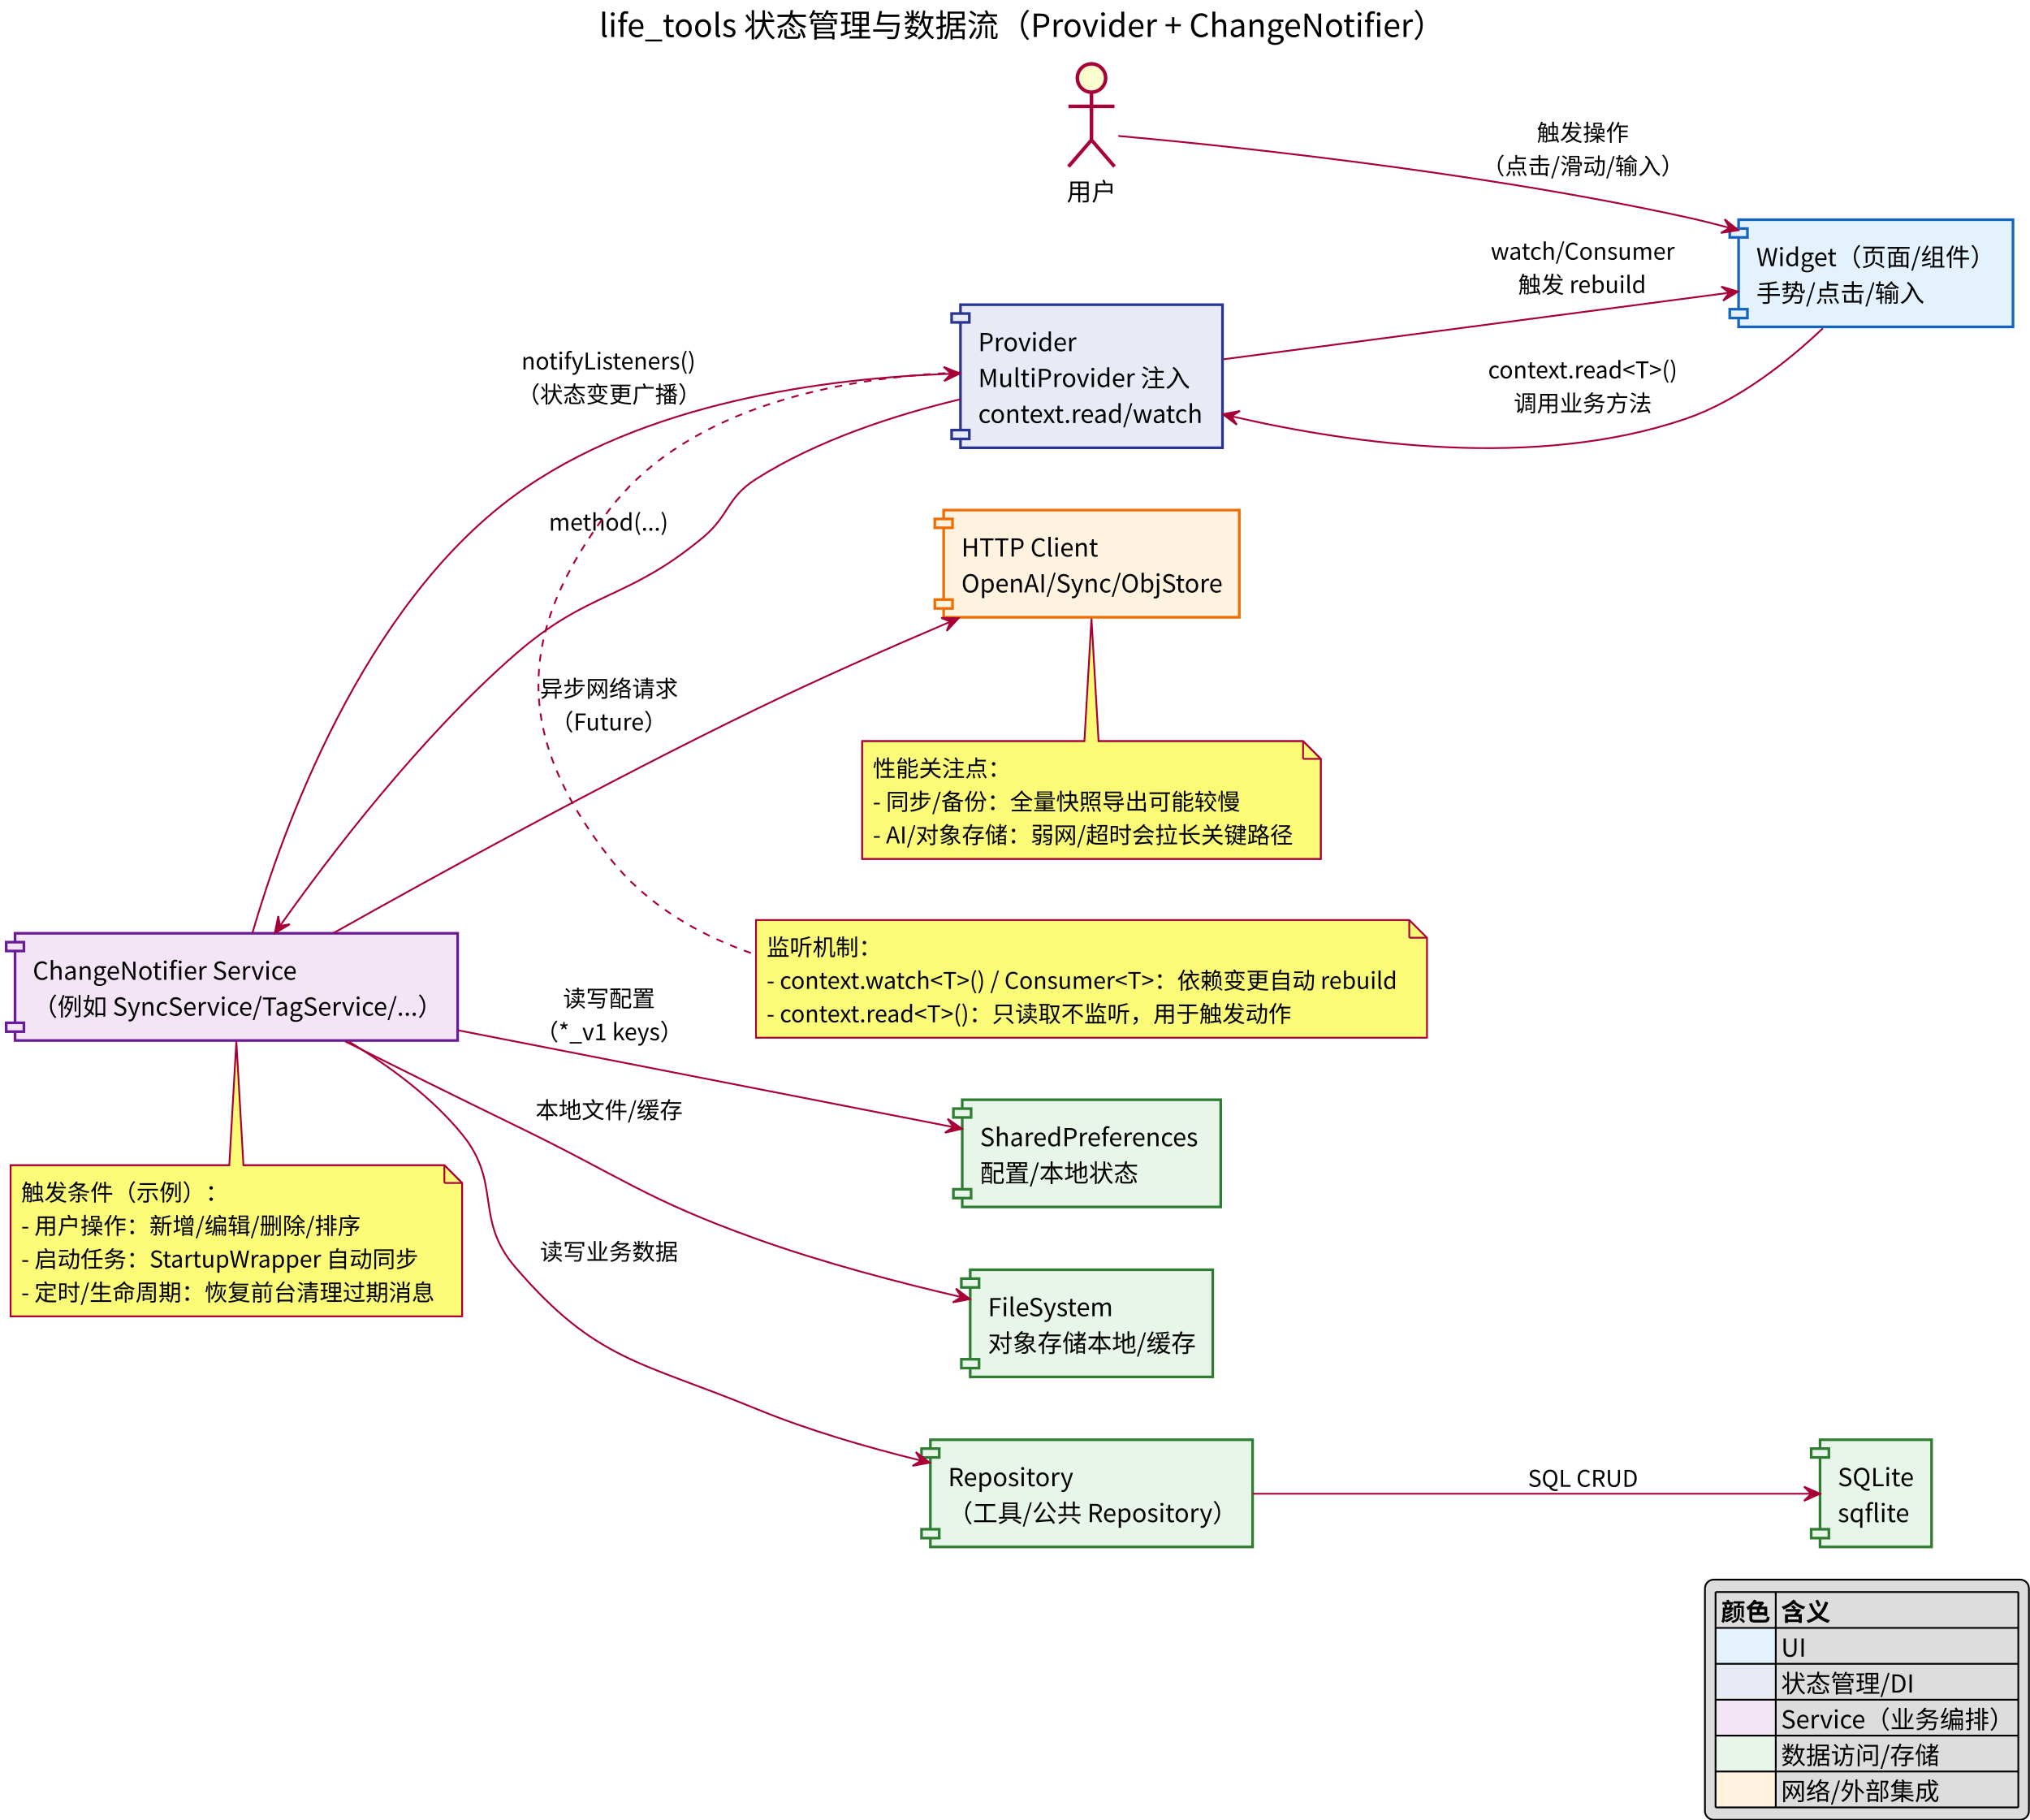
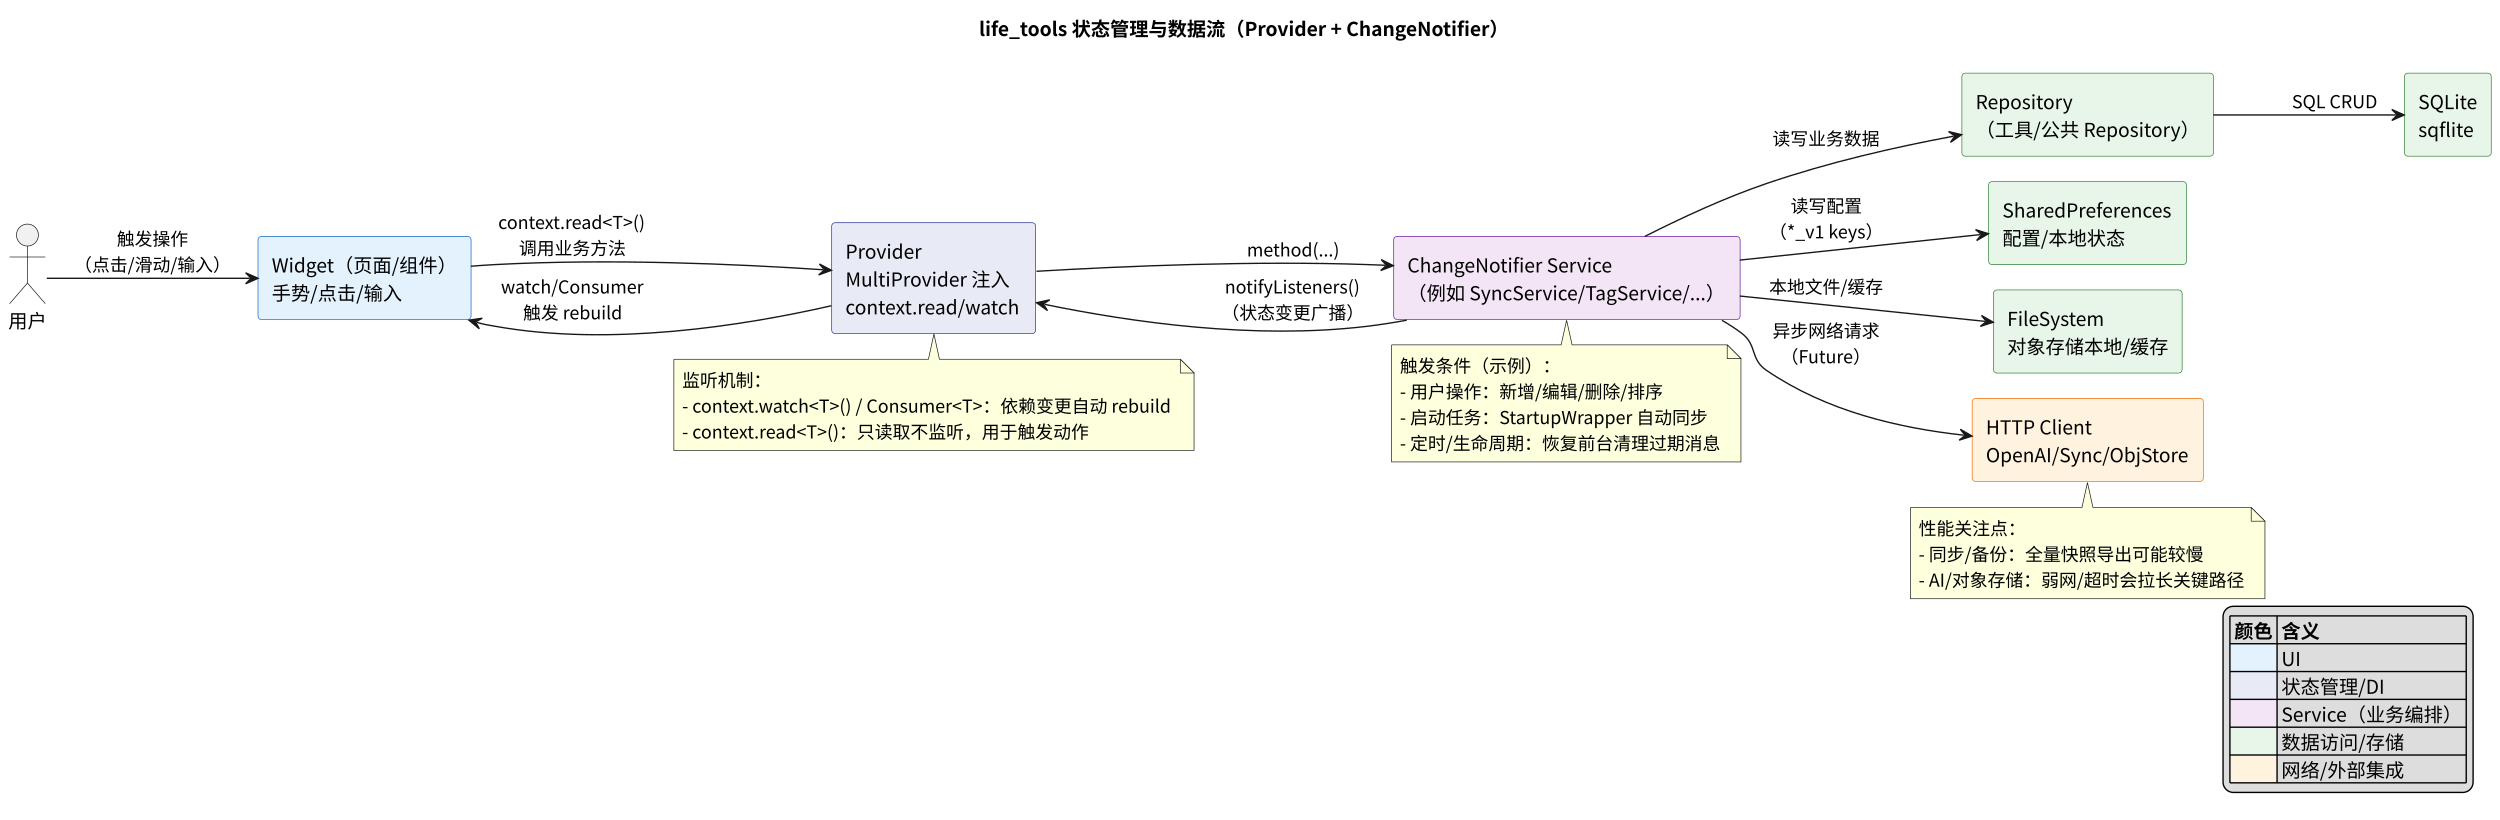
- <svg xmlns="http://www.w3.org/2000/svg" contentScriptType="application/ecmascript" contentStyleType="text/css" height="1713.333px" preserveAspectRatio="none" style="width:1911px;height:1713px;" version="1.1" viewBox="0 0 1911 1713" width="1911.667px" zoomAndPan="magnify">
+ <svg xmlns="http://www.w3.org/2000/svg" contentStyleType="text/css" data-diagram-type="DESCRIPTION" height="995px" preserveAspectRatio="none" style="width:3036px;height:995px;background:#FFFFFF;" version="1.1" viewBox="0 0 3036 995" width="3036.667px" zoomAndPan="magnify">
  <defs />
  <g>
-     <text fill="#000000" font-family="Noto Sans CJK SC" font-size="30" lengthAdjust="spacingAndGlyphs" textLength="796.667" x="564.167" y="34.8">life_tools 状态管理与数据流（Provider + ChangeNotifier）</text>
-     <ellipse cx="1027.5" cy="73.44" fill="#FEFECE" rx="13.333" ry="13.333" style="stroke: #A80036; stroke-width: 3.333;" />
-     <path d="M1027.5,86.773 L1027.5,131.773 M1005.833,100.106 L1049.167,100.106 M1027.5,131.773 L1005.833,156.773 M1027.5,131.773 L1049.167,156.773 " fill="#FEFECE" style="stroke: #A80036; stroke-width: 3.333;" />
-     <text fill="#000000" font-family="Noto Sans CJK SC" font-size="23.333" lengthAdjust="spacingAndGlyphs" textLength="46.667" x="1004.167" y="188.84">用户</text>
-     <rect fill="#E3F2FD" height="100.906" style="stroke: #1565C0; stroke-width: 2.5;" width="258.333" x="1636.667" y="206.773" />
-     <rect fill="#E3F2FD" height="8.333" style="stroke: #1565C0; stroke-width: 2.5;" width="16.667" x="1628.333" y="215.106" />
-     <rect fill="#E3F2FD" height="8.333" style="stroke: #1565C0; stroke-width: 2.5;" width="16.667" x="1628.333" y="291.013" />
-     <text fill="#000000" font-family="Noto Sans CJK SC" font-size="23.333" lengthAdjust="spacingAndGlyphs" textLength="225" x="1653.333" y="250.506">Widget（页面/组件）</text>
-     <text fill="#000000" font-family="Noto Sans CJK SC" font-size="23.333" lengthAdjust="spacingAndGlyphs" textLength="156.667" x="1653.333" y="284.293">手势/点击/输入</text>
-     <rect fill="#E8EAF6" height="134.693" style="stroke: #283593; stroke-width: 2.5;" width="246.667" x="904.167" y="286.773" />
-     <rect fill="#E8EAF6" height="8.333" style="stroke: #283593; stroke-width: 2.5;" width="16.667" x="895.833" y="295.106" />
-     <rect fill="#E8EAF6" height="8.333" style="stroke: #283593; stroke-width: 2.5;" width="16.667" x="895.833" y="404.799" />
-     <text fill="#000000" font-family="Noto Sans CJK SC" font-size="23.333" lengthAdjust="spacingAndGlyphs" textLength="91.667" x="920.833" y="330.506">Provider</text>
-     <text fill="#000000" font-family="Noto Sans CJK SC" font-size="23.333" lengthAdjust="spacingAndGlyphs" textLength="198.333" x="920.833" y="364.293">MultiProvider 注入</text>
-     <text fill="#000000" font-family="Noto Sans CJK SC" font-size="23.333" lengthAdjust="spacingAndGlyphs" textLength="213.333" x="920.833" y="398.079">context.read/watch</text>
-     <rect fill="#F3E5F5" height="100.906" style="stroke: #6A1B9A; stroke-width: 2.5;" width="416.667" x="14.167" y="878.44" />
-     <rect fill="#F3E5F5" height="8.333" style="stroke: #6A1B9A; stroke-width: 2.5;" width="16.667" x="5.833" y="886.773" />
-     <rect fill="#F3E5F5" height="8.333" style="stroke: #6A1B9A; stroke-width: 2.5;" width="16.667" x="5.833" y="962.679" />
-     <text fill="#000000" font-family="Noto Sans CJK SC" font-size="23.333" lengthAdjust="spacingAndGlyphs" textLength="250" x="30.833" y="922.173">ChangeNotifier Service</text>
-     <text fill="#000000" font-family="Noto Sans CJK SC" font-size="23.333" lengthAdjust="spacingAndGlyphs" textLength="383.333" x="30.833" y="955.96">（例如 SyncService/TagService/...）</text>
-     <rect fill="#E8F5E9" height="100.906" style="stroke: #2E7D32; stroke-width: 2.5;" width="303.333" x="875.833" y="1355.106" />
-     <rect fill="#E8F5E9" height="8.333" style="stroke: #2E7D32; stroke-width: 2.5;" width="16.667" x="867.5" y="1363.44" />
-     <rect fill="#E8F5E9" height="8.333" style="stroke: #2E7D32; stroke-width: 2.5;" width="16.667" x="867.5" y="1439.346" />
-     <text fill="#000000" font-family="Noto Sans CJK SC" font-size="23.333" lengthAdjust="spacingAndGlyphs" textLength="116.667" x="892.5" y="1398.84">Repository</text>
-     <text fill="#000000" font-family="Noto Sans CJK SC" font-size="23.333" lengthAdjust="spacingAndGlyphs" textLength="270" x="892.5" y="1432.626">（工具/公共 Repository）</text>
-     <rect fill="#E8F5E9" height="100.906" style="stroke: #2E7D32; stroke-width: 2.5;" width="105" x="1713.333" y="1355.106" />
-     <rect fill="#E8F5E9" height="8.333" style="stroke: #2E7D32; stroke-width: 2.5;" width="16.667" x="1705" y="1363.44" />
-     <rect fill="#E8F5E9" height="8.333" style="stroke: #2E7D32; stroke-width: 2.5;" width="16.667" x="1705" y="1439.346" />
-     <text fill="#000000" font-family="Noto Sans CJK SC" font-size="23.333" lengthAdjust="spacingAndGlyphs" textLength="71.667" x="1730" y="1398.84">SQLite</text>
-     <text fill="#000000" font-family="Noto Sans CJK SC" font-size="23.333" lengthAdjust="spacingAndGlyphs" textLength="70" x="1730" y="1432.626">sqflite</text>
-     <rect fill="#E8F5E9" height="100.906" style="stroke: #2E7D32; stroke-width: 2.5;" width="243.333" x="905.833" y="1035.106" />
-     <rect fill="#E8F5E9" height="8.333" style="stroke: #2E7D32; stroke-width: 2.5;" width="16.667" x="897.5" y="1043.44" />
-     <rect fill="#E8F5E9" height="8.333" style="stroke: #2E7D32; stroke-width: 2.5;" width="16.667" x="897.5" y="1119.346" />
-     <text fill="#000000" font-family="Noto Sans CJK SC" font-size="23.333" lengthAdjust="spacingAndGlyphs" textLength="210" x="922.5" y="1078.84">SharedPreferences</text>
-     <text fill="#000000" font-family="Noto Sans CJK SC" font-size="23.333" lengthAdjust="spacingAndGlyphs" textLength="148.333" x="922.5" y="1112.626">配置/本地状态</text>
-     <rect fill="#E8F5E9" height="100.906" style="stroke: #2E7D32; stroke-width: 2.5;" width="228.333" x="913.333" y="1195.106" />
-     <rect fill="#E8F5E9" height="8.333" style="stroke: #2E7D32; stroke-width: 2.5;" width="16.667" x="905" y="1203.44" />
-     <rect fill="#E8F5E9" height="8.333" style="stroke: #2E7D32; stroke-width: 2.5;" width="16.667" x="905" y="1279.346" />
-     <text fill="#000000" font-family="Noto Sans CJK SC" font-size="23.333" lengthAdjust="spacingAndGlyphs" textLength="120" x="930" y="1238.84">FileSystem</text>
-     <text fill="#000000" font-family="Noto Sans CJK SC" font-size="23.333" lengthAdjust="spacingAndGlyphs" textLength="195" x="930" y="1272.626">对象存储本地/缓存</text>
-     <rect fill="#FFF3E0" height="100.906" style="stroke: #EF6C00; stroke-width: 2.5;" width="278.333" x="888.333" y="480.106" />
-     <rect fill="#FFF3E0" height="8.333" style="stroke: #EF6C00; stroke-width: 2.5;" width="16.667" x="880" y="488.44" />
-     <rect fill="#FFF3E0" height="8.333" style="stroke: #EF6C00; stroke-width: 2.5;" width="16.667" x="880" y="564.346" />
-     <text fill="#000000" font-family="Noto Sans CJK SC" font-size="23.333" lengthAdjust="spacingAndGlyphs" textLength="128.333" x="905" y="523.84">HTTP Client</text>
-     <text fill="#000000" font-family="Noto Sans CJK SC" font-size="23.333" lengthAdjust="spacingAndGlyphs" textLength="245" x="905" y="557.626">OpenAI/Sync/ObjStore</text>
-     <polygon fill="#FBFB77" points="10,1096.773,10,1238.933,435,1238.933,435,1113.44,418.333,1096.773,10,1096.773" style="stroke: #A80036; stroke-width: 1.667;" />
-     <polygon fill="#FBFB77" points="10,1096.773,10,1238.933,435,1238.933,435,1113.44,418.333,1096.773,229.167,1096.773,222.5,980.19,215.833,1096.773,10,1096.773" style="stroke: #A80036; stroke-width: 1.667;" />
-     <line style="stroke: #A80036; stroke-width: 1.667;" x1="418.333" x2="418.333" y1="1096.773" y2="1113.44" />
-     <line style="stroke: #A80036; stroke-width: 1.667;" x1="435" x2="418.333" y1="1113.44" y2="1113.44" />
-     <text fill="#000000" font-family="Noto Sans CJK SC" font-size="21.667" lengthAdjust="spacingAndGlyphs" textLength="195" x="20" y="1130.24">触发条件（示例）：</text>
-     <text fill="#000000" font-family="Noto Sans CJK SC" font-size="21.667" lengthAdjust="spacingAndGlyphs" textLength="320" x="20" y="1161.613">- 用户操作：新增/编辑/删除/排序</text>
-     <text fill="#000000" font-family="Noto Sans CJK SC" font-size="21.667" lengthAdjust="spacingAndGlyphs" textLength="375" x="20" y="1192.986">- 启动任务：StartupWrapper 自动同步</text>
-     <text fill="#000000" font-family="Noto Sans CJK SC" font-size="21.667" lengthAdjust="spacingAndGlyphs" textLength="390" x="20" y="1224.36">- 定时/生命周期：恢复前台清理过期消息</text>
-     <polygon fill="#FBFB77" points="711.667,865.94,711.667,976.726,1343.333,976.726,1343.333,882.606,1326.667,865.94,711.667,865.94" style="stroke: #A80036; stroke-width: 1.667;" />
-     <line style="stroke: #A80036; stroke-width: 1.667;" x1="1326.667" x2="1326.667" y1="865.94" y2="882.606" />
-     <line style="stroke: #A80036; stroke-width: 1.667;" x1="1343.333" x2="1326.667" y1="882.606" y2="882.606" />
-     <text fill="#000000" font-family="Noto Sans CJK SC" font-size="21.667" lengthAdjust="spacingAndGlyphs" textLength="108.333" x="721.667" y="899.406">监听机制：</text>
-     <text fill="#000000" font-family="Noto Sans CJK SC" font-size="21.667" lengthAdjust="spacingAndGlyphs" textLength="596.667" x="721.667" y="930.78">- context.watch&lt;T&gt;() / Consumer&lt;T&gt;：依赖变更自动 rebuild</text>
-     <text fill="#000000" font-family="Noto Sans CJK SC" font-size="21.667" lengthAdjust="spacingAndGlyphs" textLength="495" x="721.667" y="962.153">- context.read&lt;T&gt;()：只读取不监听，用于触发动作</text>
-     <polygon fill="#FBFB77" points="811.667,697.606,811.667,808.393,1243.333,808.393,1243.333,714.273,1226.667,697.606,811.667,697.606" style="stroke: #A80036; stroke-width: 1.667;" />
-     <polygon fill="#FBFB77" points="811.667,697.606,811.667,808.393,1243.333,808.393,1243.333,714.273,1226.667,697.606,1034.167,697.606,1027.5,582.24,1020.833,697.606,811.667,697.606" style="stroke: #A80036; stroke-width: 1.667;" />
-     <line style="stroke: #A80036; stroke-width: 1.667;" x1="1226.667" x2="1226.667" y1="697.606" y2="714.273" />
-     <line style="stroke: #A80036; stroke-width: 1.667;" x1="1243.333" x2="1226.667" y1="714.273" y2="714.273" />
-     <text fill="#000000" font-family="Noto Sans CJK SC" font-size="21.667" lengthAdjust="spacingAndGlyphs" textLength="130" x="821.667" y="731.073">性能关注点：</text>
-     <text fill="#000000" font-family="Noto Sans CJK SC" font-size="21.667" lengthAdjust="spacingAndGlyphs" textLength="346.667" x="821.667" y="762.446">- 同步/备份：全量快照导出可能较慢</text>
-     <text fill="#000000" font-family="Noto Sans CJK SC" font-size="21.667" lengthAdjust="spacingAndGlyphs" textLength="396.667" x="821.667" y="793.82">- AI/对象存储：弱网/超时会拉长关键路径</text>
-     <path d="M1052.767,127.956 C1130.05,134.84 1382.35,159.49 1586.667,204.273 C1600.067,207.206 1613.933,210.656 1627.733,214.34 " fill="none" style="stroke: #A80036; stroke-width: 1.667;" />
-     <polygon fill="#A80036" points="1636.317,216.673,1623.566,206.336,1628.27,214.507,1620.099,219.211,1636.317,216.673" style="stroke: #A80036; stroke-width: 1.667;" />
-     <text fill="#000000" font-family="Noto Sans CJK SC" font-size="21.667" lengthAdjust="spacingAndGlyphs" textLength="86.667" x="1446.667" y="132.74">触发操作</text>
-     <text fill="#000000" font-family="Noto Sans CJK SC" font-size="21.667" lengthAdjust="spacingAndGlyphs" textLength="190" x="1395" y="164.113">（点击/滑动/输入）</text>
-     <path d="M1716,309.006 C1683.017,340.273 1636.367,377.356 1586.667,394.273 C1446.267,442.056 1274.817,418.54 1159.417,391.806 " fill="none" style="stroke: #A80036; stroke-width: 1.667;" />
-     <polygon fill="#A80036" points="1151.2,389.873,1164.281,399.789,1159.313,391.776,1167.326,386.809,1151.2,389.873" style="stroke: #A80036; stroke-width: 1.667;" />
-     <text fill="#000000" font-family="Noto Sans CJK SC" font-size="21.667" lengthAdjust="spacingAndGlyphs" textLength="178.333" x="1400.833" y="356.073">context.read&lt;T&gt;()</text>
-     <text fill="#000000" font-family="Noto Sans CJK SC" font-size="21.667" lengthAdjust="spacingAndGlyphs" textLength="130" x="1425" y="387.446">调用业务方法</text>
-     <path d="M1151.367,338.206 C1282.583,320.94 1490.567,293.59 1627.217,275.623 " fill="none" style="stroke: #A80036; stroke-width: 1.667;" />
-     <polygon fill="#A80036" points="1636.117,274.44,1620.384,269.757,1627.852,275.511,1622.099,282.98,1636.117,274.44" style="stroke: #A80036; stroke-width: 1.667;" />
-     <text fill="#000000" font-family="Noto Sans CJK SC" font-size="21.667" lengthAdjust="spacingAndGlyphs" textLength="173.333" x="1403.333" y="244.406">watch/Consumer</text>
-     <text fill="#000000" font-family="Noto Sans CJK SC" font-size="21.667" lengthAdjust="spacingAndGlyphs" textLength="121.667" x="1429.167" y="275.78">触发 rebuild</text>
-     <path d="M903.75,375.873 C842.733,390.506 769.717,414.073 711.667,450.94 C683.783,468.656 687.033,484.79 661.667,505.94 C590.617,565.173 554.733,555.173 485,615.94 C395.417,694.006 311.15,804.44 263.767,871.206 " fill="none" style="stroke: #A80036; stroke-width: 1.667;" />
-     <polygon fill="#A80036" points="258.733,878.323,272.832,869.917,263.541,871.516,261.942,862.225,258.733,878.323" style="stroke: #A80036; stroke-width: 1.667;" />
-     <text fill="#000000" font-family="Noto Sans CJK SC" font-size="21.667" lengthAdjust="spacingAndGlyphs" textLength="113.333" x="516.667" y="499.406">method(...)</text>
-     <path d="M237.65,877.99 C265.933,781.006 341.133,571.023 485,465.94 C604.833,378.406 777.483,355.906 895.25,351.79 " fill="none" style="stroke: #A80036; stroke-width: 1.667;" />
-     <polygon fill="#A80036" points="903.633,351.523,888.431,345.331,895.304,351.785,888.85,358.658,903.633,351.523" style="stroke: #A80036; stroke-width: 1.667;" />
-     <text fill="#000000" font-family="Noto Sans CJK SC" font-size="21.667" lengthAdjust="spacingAndGlyphs" textLength="165" x="490.833" y="347.74">notifyListeners()</text>
-     <text fill="#000000" font-family="Noto Sans CJK SC" font-size="21.667" lengthAdjust="spacingAndGlyphs" textLength="173.333" x="486.667" y="379.113">（状态变更广播）</text>
-     <path d="M328.4,980.39 C365.983,1002.923 406.183,1032.356 435,1067.606 C472.867,1113.94 446,1147.223 485,1192.606 C561.167,1281.256 603.583,1281.44 711.667,1325.94 C760.617,1346.09 816.017,1362.24 866.5,1374.59 " fill="none" style="stroke: #A80036; stroke-width: 1.667;" />
-     <polygon fill="#A80036" points="875.217,1376.706,862.198,1366.709,867.116,1374.753,859.072,1379.67,875.217,1376.706" style="stroke: #A80036; stroke-width: 1.667;" />
-     <text fill="#000000" font-family="Noto Sans CJK SC" font-size="21.667" lengthAdjust="spacingAndGlyphs" textLength="130" x="508.333" y="1186.073">读写业务数据</text>
-     <path d="M1179.233,1405.94 C1341.283,1405.94 1591.383,1405.94 1704.733,1405.94 " fill="none" style="stroke: #A80036; stroke-width: 1.667;" />
-     <polygon fill="#A80036" points="1713.3,1405.94,1698.3,1399.273,1704.967,1405.94,1698.3,1412.606,1713.3,1405.94" style="stroke: #A80036; stroke-width: 1.667;" />
-     <text fill="#000000" font-family="Noto Sans CJK SC" font-size="21.667" lengthAdjust="spacingAndGlyphs" textLength="103.333" x="1438.333" y="1399.406">SQL CRUD</text>
-     <path d="M431.133,969.723 C578.15,998.456 771,1036.14 896.617,1060.69 " fill="none" style="stroke: #A80036; stroke-width: 1.667;" />
-     <polygon fill="#A80036" points="905.55,1062.44,892.106,1053.021,897.371,1060.842,889.55,1066.107,905.55,1062.44" style="stroke: #A80036; stroke-width: 1.667;" />
-     <text fill="#000000" font-family="Noto Sans CJK SC" font-size="21.667" lengthAdjust="spacingAndGlyphs" textLength="86.667" x="530" y="947.74">读写配置</text>
-     <text fill="#000000" font-family="Noto Sans CJK SC" font-size="21.667" lengthAdjust="spacingAndGlyphs" textLength="138.333" x="504.167" y="979.113">（*_v1 keys）</text>
-     <path d="M324.85,980.123 C373.167,1004.34 431.95,1033.573 485,1059.273 C585.2,1107.806 606.867,1128.323 711.667,1165.94 C774.017,1188.323 845.467,1207.04 904.433,1220.723 " fill="none" style="stroke: #A80036; stroke-width: 1.667;" />
-     <polygon fill="#A80036" points="913.05,1222.706,899.942,1212.826,904.932,1220.826,896.932,1225.816,913.05,1222.706" style="stroke: #A80036; stroke-width: 1.667;" />
-     <text fill="#000000" font-family="Noto Sans CJK SC" font-size="21.667" lengthAdjust="spacingAndGlyphs" textLength="138.333" x="504.167" y="1052.74">本地文件/缓存</text>
-     <path d="M313.767,878.306 C410.683,823.856 570.35,736.123 711.667,667.606 C770.833,638.923 837.5,609.506 894.15,585.373 " fill="none" style="stroke: #A80036; stroke-width: 1.667;" />
-     <polygon fill="#A80036" points="902.433,581.84,886.021,581.578,894.765,585.102,891.241,593.847,902.433,581.84" style="stroke: #A80036; stroke-width: 1.667;" />
-     <text fill="#000000" font-family="Noto Sans CJK SC" font-size="21.667" lengthAdjust="spacingAndGlyphs" textLength="130" x="508.333" y="656.073">异步网络请求</text>
-     <text fill="#000000" font-family="Noto Sans CJK SC" font-size="21.667" lengthAdjust="spacingAndGlyphs" textLength="110" x="518.333" y="687.446">（Future）</text>
-     <path d="M903.95,350.556 C797.5,354.823 649.367,380.14 573.333,480.106 C485.433,595.656 484.067,692.273 573.333,806.773 C608.2,851.49 657.783,880.323 711.483,898.59 " fill="none" style="stroke: #A80036; stroke-width: 1.667; stroke-dasharray: 7.0,7.0;" />
-     <rect fill="#DDDDDD" height="226.052" rx="8.333" ry="8.333" style="stroke: #000000; stroke-width: 1.667;" width="305" x="1605" y="1486.773" />
-     <text fill="#000000" font-family="Noto Sans CJK SC" font-size="23.333" font-weight="bold" lengthAdjust="spacingAndGlyphs" textLength="46.667" x="1620" y="1525.506">颜色</text>
-     <text fill="#000000" font-family="Noto Sans CJK SC" font-size="23.333" font-weight="bold" lengthAdjust="spacingAndGlyphs" textLength="46.667" x="1676.667" y="1525.506">含义</text>
-     <rect fill="#E3F2FD" height="33.786" style="stroke: none; stroke-width: 1.667;" width="56.667" x="1615" y="1532.226" />
-     <text fill="#000000" font-family="Noto Sans CJK SC" font-size="23.333" lengthAdjust="spacingAndGlyphs" textLength="0" x="1620" y="1559.293" />
-     <text fill="#000000" font-family="Noto Sans CJK SC" font-size="23.333" lengthAdjust="spacingAndGlyphs" textLength="23.333" x="1676.667" y="1559.293">UI</text>
-     <rect fill="#E8EAF6" height="33.786" style="stroke: none; stroke-width: 1.667;" width="56.667" x="1615" y="1566.013" />
-     <text fill="#000000" font-family="Noto Sans CJK SC" font-size="23.333" lengthAdjust="spacingAndGlyphs" textLength="0" x="1620" y="1593.079" />
-     <text fill="#000000" font-family="Noto Sans CJK SC" font-size="23.333" lengthAdjust="spacingAndGlyphs" textLength="125" x="1676.667" y="1593.079">状态管理/DI</text>
-     <rect fill="#F3E5F5" height="33.786" style="stroke: none; stroke-width: 1.667;" width="56.667" x="1615" y="1599.799" />
-     <text fill="#000000" font-family="Noto Sans CJK SC" font-size="23.333" lengthAdjust="spacingAndGlyphs" textLength="0" x="1620" y="1626.866" />
-     <text fill="#000000" font-family="Noto Sans CJK SC" font-size="23.333" lengthAdjust="spacingAndGlyphs" textLength="218.333" x="1676.667" y="1626.866">Service（业务编排）</text>
-     <rect fill="#E8F5E9" height="33.786" style="stroke: none; stroke-width: 1.667;" width="56.667" x="1615" y="1633.586" />
-     <text fill="#000000" font-family="Noto Sans CJK SC" font-size="23.333" lengthAdjust="spacingAndGlyphs" textLength="0" x="1620" y="1660.652" />
-     <text fill="#000000" font-family="Noto Sans CJK SC" font-size="23.333" lengthAdjust="spacingAndGlyphs" textLength="148.333" x="1676.667" y="1660.652">数据访问/存储</text>
-     <rect fill="#FFF3E0" height="33.786" style="stroke: none; stroke-width: 1.667;" width="56.667" x="1615" y="1667.372" />
-     <text fill="#000000" font-family="Noto Sans CJK SC" font-size="23.333" lengthAdjust="spacingAndGlyphs" textLength="0" x="1620" y="1694.439" />
-     <text fill="#000000" font-family="Noto Sans CJK SC" font-size="23.333" lengthAdjust="spacingAndGlyphs" textLength="148.333" x="1676.667" y="1694.439">网络/外部集成</text>
-     <line style="stroke: #000000; stroke-width: 1.667;" x1="1615" x2="1900" y1="1498.44" y2="1498.44" />
-     <line style="stroke: #000000; stroke-width: 1.667;" x1="1615" x2="1900" y1="1532.226" y2="1532.226" />
-     <line style="stroke: #000000; stroke-width: 1.667;" x1="1615" x2="1900" y1="1566.013" y2="1566.013" />
-     <line style="stroke: #000000; stroke-width: 1.667;" x1="1615" x2="1900" y1="1599.799" y2="1599.799" />
-     <line style="stroke: #000000; stroke-width: 1.667;" x1="1615" x2="1900" y1="1633.586" y2="1633.586" />
-     <line style="stroke: #000000; stroke-width: 1.667;" x1="1615" x2="1900" y1="1667.372" y2="1667.372" />
-     <line style="stroke: #000000; stroke-width: 1.667;" x1="1615" x2="1900" y1="1701.159" y2="1701.159" />
-     <line style="stroke: #000000; stroke-width: 1.667;" x1="1615" x2="1615" y1="1498.44" y2="1701.159" />
-     <line style="stroke: #000000; stroke-width: 1.667;" x1="1671.667" x2="1671.667" y1="1498.44" y2="1701.159" />
-     <line style="stroke: #000000; stroke-width: 1.667;" x1="1900" x2="1900" y1="1498.44" y2="1701.159" />
+     <g class="title" data-source-line="2">
+       <text fill="#000000" font-family="'Noto Sans CJK SC'" font-size="23.333" font-weight="bold" lengthAdjust="spacing" textLength="645.444" x="1188.945" y="43.733">life_tools 状态管理与数据流（Provider + ChangeNotifier）</text>
+     </g>
+     <g class="entity" data-qualified-name="User" data-source-line="26" id="ent0002">
+       <ellipse cx="33.333" cy="285.453" fill="#F1F1F1" rx="13.333" ry="13.333" style="stroke:#181818;stroke-width:0.833;" />
+       <path d="M33.333,298.786 L33.333,343.786 M11.667,312.12 L55,312.12 M33.333,343.786 L11.667,368.786 M33.333,343.786 L55,368.786" fill="none" style="stroke:#181818;stroke-width:0.833;" />
+       <text fill="#000000" font-family="'Noto Sans CJK SC'" font-size="23.333" lengthAdjust="spacing" textLength="46.666" x="10" y="398.353">用户</text>
+     </g>
+     <g class="entity" data-qualified-name="Widget" data-source-line="28" id="ent0003">
+       <rect fill="#E3F2FD" height="100.906" rx="4.167" ry="4.167" style="stroke:#1565C0;stroke-width:0.833;" width="258.732" x="313.333" y="287.12" />
+       <text fill="#000000" font-family="'Noto Sans CJK SC'" font-size="23.333" lengthAdjust="spacing" textLength="225.399" x="330" y="330.853">Widget（页面/组件）</text>
+       <text fill="#000000" font-family="'Noto Sans CJK SC'" font-size="23.333" lengthAdjust="spacing" textLength="158.293" x="330" y="364.64">手势/点击/输入</text>
+     </g>
+     <g class="entity" data-qualified-name="Provider" data-source-line="29" id="ent0004">
+       <rect fill="#E8EAF6" height="134.693" rx="4.167" ry="4.167" style="stroke:#283593;stroke-width:0.833;" width="247.673" x="1010" y="270.453" />
+       <text fill="#000000" font-family="'Noto Sans CJK SC'" font-size="23.333" lengthAdjust="spacing" textLength="92.983" x="1026.667" y="314.186">Provider</text>
+       <text fill="#000000" font-family="'Noto Sans CJK SC'" font-size="23.333" lengthAdjust="spacing" textLength="199.826" x="1026.667" y="347.973">MultiProvider 注入</text>
+       <text fill="#000000" font-family="'Noto Sans CJK SC'" font-size="23.333" lengthAdjust="spacing" textLength="214.339" x="1026.667" y="381.759">context.read/watch</text>
+     </g>
+     <g class="entity" data-qualified-name="Service" data-source-line="30" id="ent0005">
+       <rect fill="#F3E5F5" height="100.906" rx="4.167" ry="4.167" style="stroke:#6A1B9A;stroke-width:0.833;" width="420.688" x="1692.5" y="287.12" />
+       <text fill="#000000" font-family="'Noto Sans CJK SC'" font-size="23.333" lengthAdjust="spacing" textLength="249.222" x="1709.167" y="330.853">ChangeNotifier Service</text>
+       <text fill="#000000" font-family="'Noto Sans CJK SC'" font-size="23.333" lengthAdjust="spacing" textLength="387.355" x="1709.167" y="364.64">（例如 SyncService/TagService/...）</text>
+     </g>
+     <g class="entity" data-qualified-name="Repo" data-source-line="31" id="ent0006">
+       <rect fill="#E8F5E9" height="100.906" rx="4.167" ry="4.167" style="stroke:#2E7D32;stroke-width:0.833;" width="305.539" x="2382.5" y="88.787" />
+       <text fill="#000000" font-family="'Noto Sans CJK SC'" font-size="23.333" lengthAdjust="spacing" textLength="117.833" x="2399.167" y="132.52">Repository</text>
+       <text fill="#000000" font-family="'Noto Sans CJK SC'" font-size="23.333" lengthAdjust="spacing" textLength="272.205" x="2399.167" y="166.306">（工具/公共 Repository）</text>
+     </g>
+     <g class="entity" data-qualified-name="Sqlite" data-source-line="32" id="ent0007">
+       <rect fill="#E8F5E9" height="100.906" rx="4.167" ry="4.167" style="stroke:#2E7D32;stroke-width:0.833;" width="105.363" x="2920" y="88.787" />
+       <text fill="#000000" font-family="'Noto Sans CJK SC'" font-size="23.333" lengthAdjust="spacing" textLength="72.03" x="2936.667" y="132.52">SQLite</text>
+       <text fill="#000000" font-family="'Noto Sans CJK SC'" font-size="23.333" lengthAdjust="spacing" textLength="67.736" x="2936.667" y="166.306">sqflite</text>
+     </g>
+     <g class="entity" data-qualified-name="Prefs" data-source-line="33" id="ent0008">
+       <rect fill="#E8F5E9" height="100.906" rx="4.167" ry="4.167" style="stroke:#2E7D32;stroke-width:0.833;" width="240.206" x="2415" y="220.453" />
+       <text fill="#000000" font-family="'Noto Sans CJK SC'" font-size="23.333" lengthAdjust="spacing" textLength="206.873" x="2431.667" y="264.186">SharedPreferences</text>
+       <text fill="#000000" font-family="'Noto Sans CJK SC'" font-size="23.333" lengthAdjust="spacing" textLength="149.146" x="2431.667" y="297.973">配置/本地状态</text>
+     </g>
+     <g class="entity" data-qualified-name="FS" data-source-line="34" id="ent0009">
+       <rect fill="#E8F5E9" height="100.906" rx="4.167" ry="4.167" style="stroke:#2E7D32;stroke-width:0.833;" width="229.146" x="2420.833" y="352.12" />
+       <text fill="#000000" font-family="'Noto Sans CJK SC'" font-size="23.333" lengthAdjust="spacing" textLength="119.163" x="2437.5" y="395.853">FileSystem</text>
+       <text fill="#000000" font-family="'Noto Sans CJK SC'" font-size="23.333" lengthAdjust="spacing" textLength="195.812" x="2437.5" y="429.64">对象存储本地/缓存</text>
+     </g>
+     <g class="entity" data-qualified-name="Http" data-source-line="35" id="ent0010">
+       <rect fill="#FFF3E0" height="100.906" rx="4.167" ry="4.167" style="stroke:#EF6C00;stroke-width:0.833;" width="280.759" x="2395" y="483.786" />
+       <text fill="#000000" font-family="'Noto Sans CJK SC'" font-size="23.333" lengthAdjust="spacing" textLength="128.823" x="2411.667" y="527.52">HTTP Client</text>
+       <text fill="#000000" font-family="'Noto Sans CJK SC'" font-size="23.333" lengthAdjust="spacing" textLength="247.426" x="2411.667" y="561.306">OpenAI/Sync/ObjStore</text>
+     </g>
+     <g class="entity" data-qualified-name="GMN21" data-source-line="52" id="ent0022">
+       <path d="M1690,418.786 L1690,560.947 A0,0 0 0 0 1690,560.947 L2114.199,560.947 A0,0 0 0 0 2114.199,560.947 L2114.199,435.453 L2097.532,418.786 L1909.167,418.786 L1902.5,388.941 L1895.833,418.786 L1690,418.786 A0,0 0 0 0 1690,418.786" fill="#FEFFDD" style="stroke:#181818;stroke-width:0.833;" />
+       <path d="M2097.532,418.786 L2097.532,435.453 L2114.199,435.453 L2097.532,418.786" fill="#FEFFDD" style="stroke:#181818;stroke-width:0.833;" />
+       <text fill="#000000" font-family="'Noto Sans CJK SC'" font-size="21.667" lengthAdjust="spacing" textLength="195" x="1700" y="452.253">触发条件（示例）：</text>
+       <text fill="#000000" font-family="'Noto Sans CJK SC'" font-size="21.667" lengthAdjust="spacing" textLength="319.519" x="1700" y="483.627">- 用户操作：新增/编辑/删除/排序</text>
+       <text fill="#000000" font-family="'Noto Sans CJK SC'" font-size="21.667" lengthAdjust="spacing" textLength="375.57" x="1700" y="515">- 启动任务：StartupWrapper 自动同步</text>
+       <text fill="#000000" font-family="'Noto Sans CJK SC'" font-size="21.667" lengthAdjust="spacing" textLength="389.199" x="1700" y="546.373">- 定时/生命周期：恢复前台清理过期消息</text>
+     </g>
+     <g class="entity" data-qualified-name="GMN24" data-source-line="59" id="ent0025">
+       <path d="M818.333,436.286 L818.333,547.073 A0,0 0 0 0 818.333,547.073 L1450.055,547.073 A0,0 0 0 0 1450.055,547.073 L1450.055,452.953 L1433.389,436.286 L1140.833,436.286 L1134.167,405.486 L1127.5,436.286 L818.333,436.286 A0,0 0 0 0 818.333,436.286" fill="#FEFFDD" style="stroke:#181818;stroke-width:0.833;" />
+       <path d="M1433.389,436.286 L1433.389,452.953 L1450.055,452.953 L1433.389,436.286" fill="#FEFFDD" style="stroke:#181818;stroke-width:0.833;" />
+       <text fill="#000000" font-family="'Noto Sans CJK SC'" font-size="21.667" lengthAdjust="spacing" textLength="108.334" x="828.333" y="469.753">监听机制：</text>
+       <text fill="#000000" font-family="'Noto Sans CJK SC'" font-size="21.667" lengthAdjust="spacing" textLength="596.722" x="828.333" y="501.127">- context.watch&lt;T&gt;() / Consumer&lt;T&gt;：依赖变更自动 rebuild</text>
+       <text fill="#000000" font-family="'Noto Sans CJK SC'" font-size="21.667" lengthAdjust="spacing" textLength="495.972" x="828.333" y="532.5">- context.read&lt;T&gt;()：只读取不监听，用于触发动作</text>
+     </g>
+     <g class="entity" data-qualified-name="GMN27" data-source-line="65" id="ent0028">
+       <path d="M2320,616.287 L2320,727.073 A0,0 0 0 0 2320,727.073 L2750.547,727.073 A0,0 0 0 0 2750.547,727.073 L2750.547,632.953 L2733.881,616.287 L2541.667,616.287 L2535,585.97 L2528.333,616.287 L2320,616.287 A0,0 0 0 0 2320,616.287" fill="#FEFFDD" style="stroke:#181818;stroke-width:0.833;" />
+       <path d="M2733.881,616.287 L2733.881,632.953 L2750.547,632.953 L2733.881,616.287" fill="#FEFFDD" style="stroke:#181818;stroke-width:0.833;" />
+       <text fill="#000000" font-family="'Noto Sans CJK SC'" font-size="21.667" lengthAdjust="spacing" textLength="130" x="2330" y="649.753">性能关注点：</text>
+       <text fill="#000000" font-family="'Noto Sans CJK SC'" font-size="21.667" lengthAdjust="spacing" textLength="345.865" x="2330" y="681.127">- 同步/备份：全量快照导出可能较慢</text>
+       <text fill="#000000" font-family="'Noto Sans CJK SC'" font-size="21.667" lengthAdjust="spacing" textLength="395.547" x="2330" y="712.5">- AI/对象存储：弱网/超时会拉长关键路径</text>
+     </g>
+     <g class="link" data-entity-1="ent0002" data-entity-2="ent0003" data-link-type="dependency" id="lnk11">
+       <polygon fill="#181818" points="313.304,337.953,298.304,331.286,304.971,337.953,298.304,344.62,313.304,337.953" style="stroke:#181818;stroke-width:1.667;" />
+       <path d="M56.819,337.953 C104.483,337.953 211.019,337.953 303.304,337.953" fill="none" style="stroke:#181818;stroke-width:1.667;" />
+       <text fill="#000000" font-family="'Noto Sans CJK SC'" font-size="21.667" lengthAdjust="spacing" textLength="86.667" x="141.827" y="298.087">触发操作</text>
+       <text fill="#000000" font-family="'Noto Sans CJK SC'" font-size="21.667" lengthAdjust="spacing" textLength="190.32" x="90" y="329.46">（点击/滑动/输入）</text>
+     </g>
+     <g class="link" data-entity-1="ent0003" data-entity-2="ent0004" data-link-type="dependency" id="lnk12">
+       <polygon fill="#181818" points="1009.62,328.245,995.092,320.604,1001.305,327.696,994.213,333.909,1009.62,328.245" style="stroke:#181818;stroke-width:1.667;" />
+       <path d="M571.726,323.304 C581.846,322.493 591.919,321.801 601.667,321.286 C741.392,313.914 892.012,320.48 999.641,327.586" fill="none" style="stroke:#181818;stroke-width:1.667;" />
+       <text fill="#000000" font-family="'Noto Sans CJK SC'" font-size="21.667" lengthAdjust="spacing" textLength="180.267" x="605" y="278.087">context.read&lt;T&gt;()</text>
+       <text fill="#000000" font-family="'Noto Sans CJK SC'" font-size="21.667" lengthAdjust="spacing" textLength="130" x="630.133" y="309.46">调用业务方法</text>
+     </g>
+     <g class="link" data-entity-1="ent0004" data-entity-2="ent0005" data-link-type="dependency" id="lnk13">
+       <polygon fill="#181818" points="1692.02,322.616,1677.356,315.241,1683.697,322.218,1676.719,328.559,1692.02,322.616" style="stroke:#181818;stroke-width:1.667;" />
+       <path d="M1258.694,329.445 C1364.924,323.19 1522.601,316.538 1660,321.286 C1670.472,321.648 1671.206,321.621 1682.032,322.139" fill="none" style="stroke:#181818;stroke-width:1.667;" />
+       <text fill="#000000" font-family="'Noto Sans CJK SC'" font-size="21.667" lengthAdjust="spacing" textLength="112.667" x="1514.167" y="311.42">method(...)</text>
+     </g>
+     <g class="link" data-entity-1="ent0005" data-entity-2="ent0006" data-link-type="dependency" id="lnk14">
+       <polygon fill="#181818" points="2382.204,163.541,2366.232,159.756,2374.014,165.078,2368.691,172.86,2382.204,163.541" style="stroke:#181818;stroke-width:1.667;" />
+       <path d="M1997.538,287.075 C2041.31,264.876 2094.784,240.066 2145,222.953 C2221.527,196.874 2299.587,179.048 2372.376,165.385" fill="none" style="stroke:#181818;stroke-width:1.667;" />
+       <text fill="#000000" font-family="'Noto Sans CJK SC'" font-size="21.667" lengthAdjust="spacing" textLength="130" x="2152.5" y="176.42">读写业务数据</text>
+     </g>
+     <g class="link" data-entity-1="ent0006" data-entity-2="ent0007" data-link-type="dependency" id="lnk15">
+       <polygon fill="#181818" points="2919.613,139.62,2904.613,132.953,2911.28,139.62,2904.613,146.286,2919.613,139.62" style="stroke:#181818;stroke-width:1.667;" />
+       <path d="M2687.908,139.62 C2768.667,139.62 2852.856,139.62 2909.613,139.62" fill="none" style="stroke:#181818;stroke-width:1.667;" />
+       <text fill="#000000" font-family="'Noto Sans CJK SC'" font-size="21.667" lengthAdjust="spacing" textLength="103.718" x="2783.333" y="131.42">SQL CRUD</text>
+     </g>
+     <g class="link" data-entity-1="ent0005" data-entity-2="ent0008" data-link-type="dependency" id="lnk16">
+       <polygon fill="#181818" points="2414.695,283.857,2399.076,278.808,2406.408,284.736,2400.481,292.068,2414.695,283.857" style="stroke:#181818;stroke-width:1.667;" />
+       <path d="M2112.796,315.847 C2213.132,305.215 2319.806,293.912 2404.751,284.911" fill="none" style="stroke:#181818;stroke-width:1.667;" />
+       <text fill="#000000" font-family="'Noto Sans CJK SC'" font-size="21.667" lengthAdjust="spacing" textLength="86.667" x="2174.561" y="258.087">读写配置</text>
+       <text fill="#000000" font-family="'Noto Sans CJK SC'" font-size="21.667" lengthAdjust="spacing" textLength="139.122" x="2148.333" y="289.46">（*_v1 keys）</text>
+     </g>
+     <g class="link" data-entity-1="ent0005" data-entity-2="ent0009" data-link-type="dependency" id="lnk17">
+       <polygon fill="#181818" points="2420.549,391.301,2406.313,383.128,2412.26,390.445,2404.943,396.391,2420.549,391.301" style="stroke:#181818;stroke-width:1.667;" />
+       <path d="M2112.796,359.507 C2215.457,370.113 2325.217,381.452 2410.602,390.274" fill="none" style="stroke:#181818;stroke-width:1.667;" />
+       <text fill="#000000" font-family="'Noto Sans CJK SC'" font-size="21.667" lengthAdjust="spacing" textLength="138.494" x="2148.333" y="356.42">本地文件/缓存</text>
+     </g>
+     <g class="link" data-entity-1="ent0005" data-entity-2="ent0010" data-link-type="dependency" id="lnk18">
+       <polygon fill="#181818" points="2394.804,529.585,2380.627,521.311,2386.521,528.67,2379.163,534.564,2394.804,529.585" style="stroke:#181818;stroke-width:1.667;" />
+       <path d="M2091.132,389.042 C2099.471,393.789 2107.481,398.969 2115,404.62 C2134.215,419.062 2125.15,436.065 2145,449.62 C2218.238,499.632 2305.855,519.754 2384.865,528.487" fill="none" style="stroke:#181818;stroke-width:1.667;" />
+       <text fill="#000000" font-family="'Noto Sans CJK SC'" font-size="21.667" lengthAdjust="spacing" textLength="130" x="2152.5" y="409.753">异步网络请求</text>
+       <text fill="#000000" font-family="'Noto Sans CJK SC'" font-size="21.667" lengthAdjust="spacing" textLength="110.175" x="2162.412" y="441.127">（Future）</text>
+     </g>
+     <g class="link" data-entity-1="ent0005" data-entity-2="ent0004" data-link-type="dependency" id="lnk19">
+       <polygon fill="#181818" points="1258.752,367.615,1272.104,377.162,1266.915,369.291,1274.786,364.101,1258.752,367.615" style="stroke:#181818;stroke-width:1.667;" />
+       <path d="M1708.339,388.841 C1692.073,391.84 1675.805,394.4 1660,396.286 C1522.715,412.676 1374.813,391.447 1268.547,369.626" fill="none" style="stroke:#181818;stroke-width:1.667;" />
+       <text fill="#000000" font-family="'Noto Sans CJK SC'" font-size="21.667" lengthAdjust="spacing" textLength="165.252" x="1487.374" y="356.42">notifyListeners()</text>
+       <text fill="#000000" font-family="'Noto Sans CJK SC'" font-size="21.667" lengthAdjust="spacing" textLength="173.333" x="1483.333" y="387.793">（状态变更广播）</text>
+     </g>
+     <g class="link" data-entity-1="ent0004" data-entity-2="ent0003" data-link-type="dependency" id="lnk20">
+       <polygon fill="#181818" points="569.433,388.804,582.088,399.258,577.459,391.044,585.672,386.415,569.433,388.804" style="stroke:#181818;stroke-width:1.667;" />
+       <path d="M1009.537,371.323 C901.511,395.923 740.38,421.149 601.667,396.286 C591.047,394.383 589.839,394.5 579.064,391.492" fill="none" style="stroke:#181818;stroke-width:1.667;" />
+       <text fill="#000000" font-family="'Noto Sans CJK SC'" font-size="21.667" lengthAdjust="spacing" textLength="174.374" x="608.333" y="356.42">watch/Consumer</text>
+       <text fill="#000000" font-family="'Noto Sans CJK SC'" font-size="21.667" lengthAdjust="spacing" textLength="120.683" x="635.178" y="387.793">触发 rebuild</text>
+     </g>
+     <g class="legend" data-source-line="70">
+       <rect fill="#DDDDDD" height="226.052" rx="12.5" ry="12.5" style="stroke:#000000;stroke-width:1.667;" width="303.666" x="2699.668" y="736.287" />
+       <text fill="#000000" font-family="'Noto Sans CJK SC'" font-size="23.333" font-weight="bold" lengthAdjust="spacing" textLength="46.666" x="2713.298" y="775.02">颜色</text>
+       <text fill="#000000" font-family="'Noto Sans CJK SC'" font-size="23.333" font-weight="bold" lengthAdjust="spacing" textLength="46.666" x="2770.558" y="775.02">含义</text>
+       <rect fill="#E3F2FD" height="33.786" style="stroke:none;stroke-width:1.667;" width="57.26" x="2708.001" y="781.74" />
+       <text fill="#000000" font-family="'Noto Sans CJK SC'" font-size="23.333" lengthAdjust="spacing" textLength="5.227" x="2708.001" y="808.806"> </text>
+       <text fill="#000000" font-family="'Noto Sans CJK SC'" font-size="23.333" lengthAdjust="spacing" textLength="23.66" x="2770.488" y="808.806">UI</text>
+       <rect fill="#E8EAF6" height="33.786" style="stroke:none;stroke-width:1.667;" width="57.26" x="2708.001" y="815.526" />
+       <text fill="#000000" font-family="'Noto Sans CJK SC'" font-size="23.333" lengthAdjust="spacing" textLength="5.227" x="2708.001" y="842.593"> </text>
+       <text fill="#000000" font-family="'Noto Sans CJK SC'" font-size="23.333" lengthAdjust="spacing" textLength="125.37" x="2770.488" y="842.593">状态管理/DI</text>
+       <rect fill="#F3E5F5" height="33.786" style="stroke:none;stroke-width:1.667;" width="57.26" x="2708.001" y="849.313" />
+       <text fill="#000000" font-family="'Noto Sans CJK SC'" font-size="23.333" lengthAdjust="spacing" textLength="5.227" x="2708.001" y="876.379"> </text>
+       <text fill="#000000" font-family="'Noto Sans CJK SC'" font-size="23.333" lengthAdjust="spacing" textLength="219.286" x="2770.488" y="876.379">Service（业务编排）</text>
+       <rect fill="#E8F5E9" height="33.786" style="stroke:none;stroke-width:1.667;" width="57.26" x="2708.001" y="883.099" />
+       <text fill="#000000" font-family="'Noto Sans CJK SC'" font-size="23.333" lengthAdjust="spacing" textLength="5.227" x="2708.001" y="910.166"> </text>
+       <text fill="#000000" font-family="'Noto Sans CJK SC'" font-size="23.333" lengthAdjust="spacing" textLength="149.146" x="2770.488" y="910.166">数据访问/存储</text>
+       <rect fill="#FFF3E0" height="33.786" style="stroke:none;stroke-width:1.667;" width="57.26" x="2708.001" y="916.886" />
+       <text fill="#000000" font-family="'Noto Sans CJK SC'" font-size="23.333" lengthAdjust="spacing" textLength="5.227" x="2708.001" y="943.952"> </text>
+       <text fill="#000000" font-family="'Noto Sans CJK SC'" font-size="23.333" lengthAdjust="spacing" textLength="149.146" x="2770.488" y="943.952">网络/外部集成</text>
+       <line style="stroke:#000000;stroke-width:1.667;" x1="2708.001" x2="2995" y1="747.953" y2="747.953" />
+       <line style="stroke:#000000;stroke-width:1.667;" x1="2708.001" x2="2995" y1="781.74" y2="781.74" />
+       <line style="stroke:#000000;stroke-width:1.667;" x1="2708.001" x2="2995" y1="815.526" y2="815.526" />
+       <line style="stroke:#000000;stroke-width:1.667;" x1="2708.001" x2="2995" y1="849.313" y2="849.313" />
+       <line style="stroke:#000000;stroke-width:1.667;" x1="2708.001" x2="2995" y1="883.099" y2="883.099" />
+       <line style="stroke:#000000;stroke-width:1.667;" x1="2708.001" x2="2995" y1="916.886" y2="916.886" />
+       <line style="stroke:#000000;stroke-width:1.667;" x1="2708.001" x2="2995" y1="950.672" y2="950.672" />
+       <line style="stroke:#000000;stroke-width:1.667;" x1="2708.001" x2="2708.001" y1="747.953" y2="950.672" />
+       <line style="stroke:#000000;stroke-width:1.667;" x1="2765.261" x2="2765.261" y1="747.953" y2="950.672" />
+       <line style="stroke:#000000;stroke-width:1.667;" x1="2995" x2="2995" y1="747.953" y2="950.672" />
+     </g>
  </g>
</svg>
